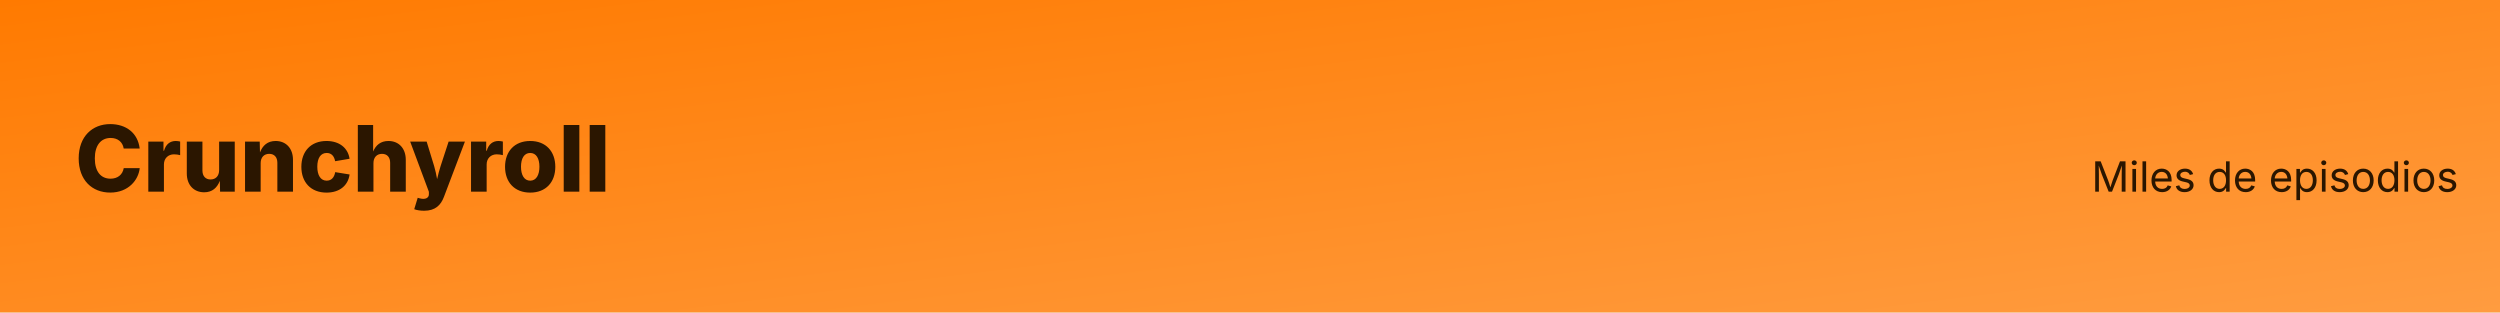
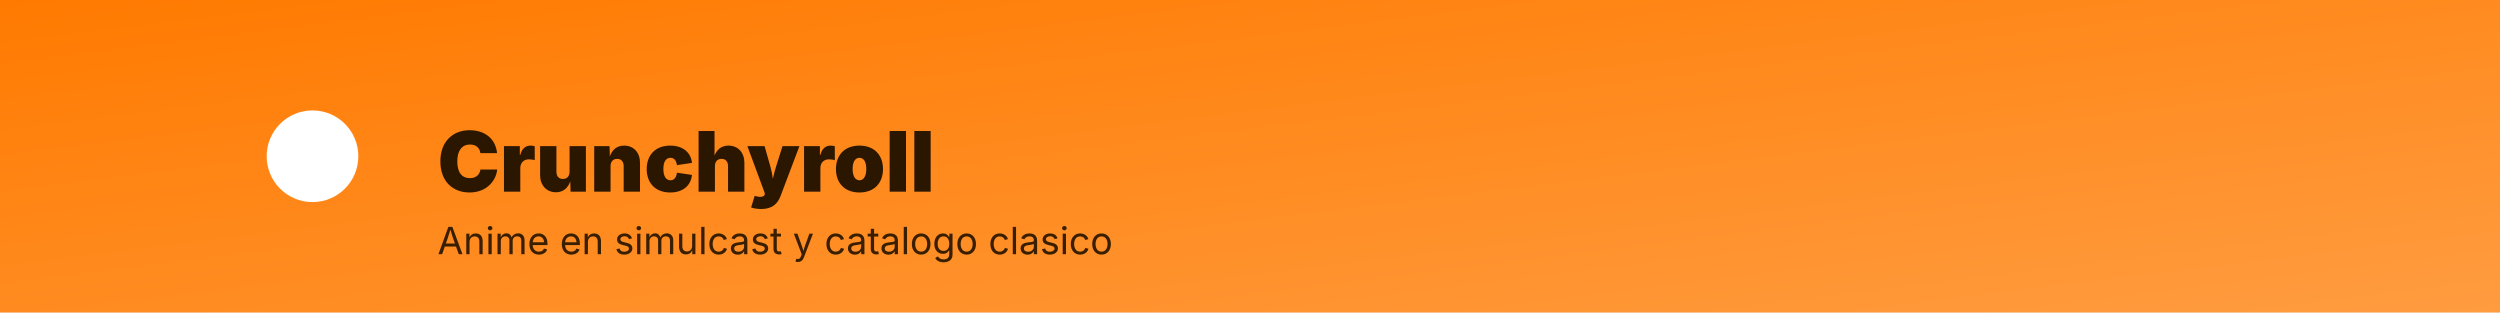
<svg xmlns="http://www.w3.org/2000/svg" width="1200" height="150" viewBox="0 0 1200 150">
  <defs>
-     <linearGradient id="g2" x1="0" y1="0" x2="1" y2="1">
+     <linearGradient id="crInf" x1="0" y1="0" x2="1" y2="1">
      <stop offset="0%" stop-color="#FF7A00" />
      <stop offset="100%" stop-color="#FF9C40" />
    </linearGradient>
  </defs>
-   <rect width="1200" height="150" fill="url(#g2)" />
-   <text x="36" y="92" font-size="44" font-family="Inter, Arial, sans-serif" fill="#2b1600" font-weight="800">Crunchyroll</text>
-   <text x="1180" y="92" font-size="20" font-family="Inter, Arial, sans-serif" fill="#2b1600" text-anchor="end">Miles de episodios</text>
+   <rect width="1200" height="150" fill="url(#crInf)" />
+   <circle cx="150" cy="75" r="22" fill="#ffffff" />
+   <path d="M150 59a16 16 0 1 0 0 32a12 12 0 1 1 0-32z" fill="#F47421" />
+   <text x="210" y="92" font-size="40" font-family="Inter, Arial, sans-serif" fill="#2b1600" font-weight="900">Crunchyroll</text>
+   <text x="210" y="122" font-size="18" font-family="Inter, Arial, sans-serif" fill="#3a1e00">Anime en simulcast y catalogo clasico</text>
</svg>
